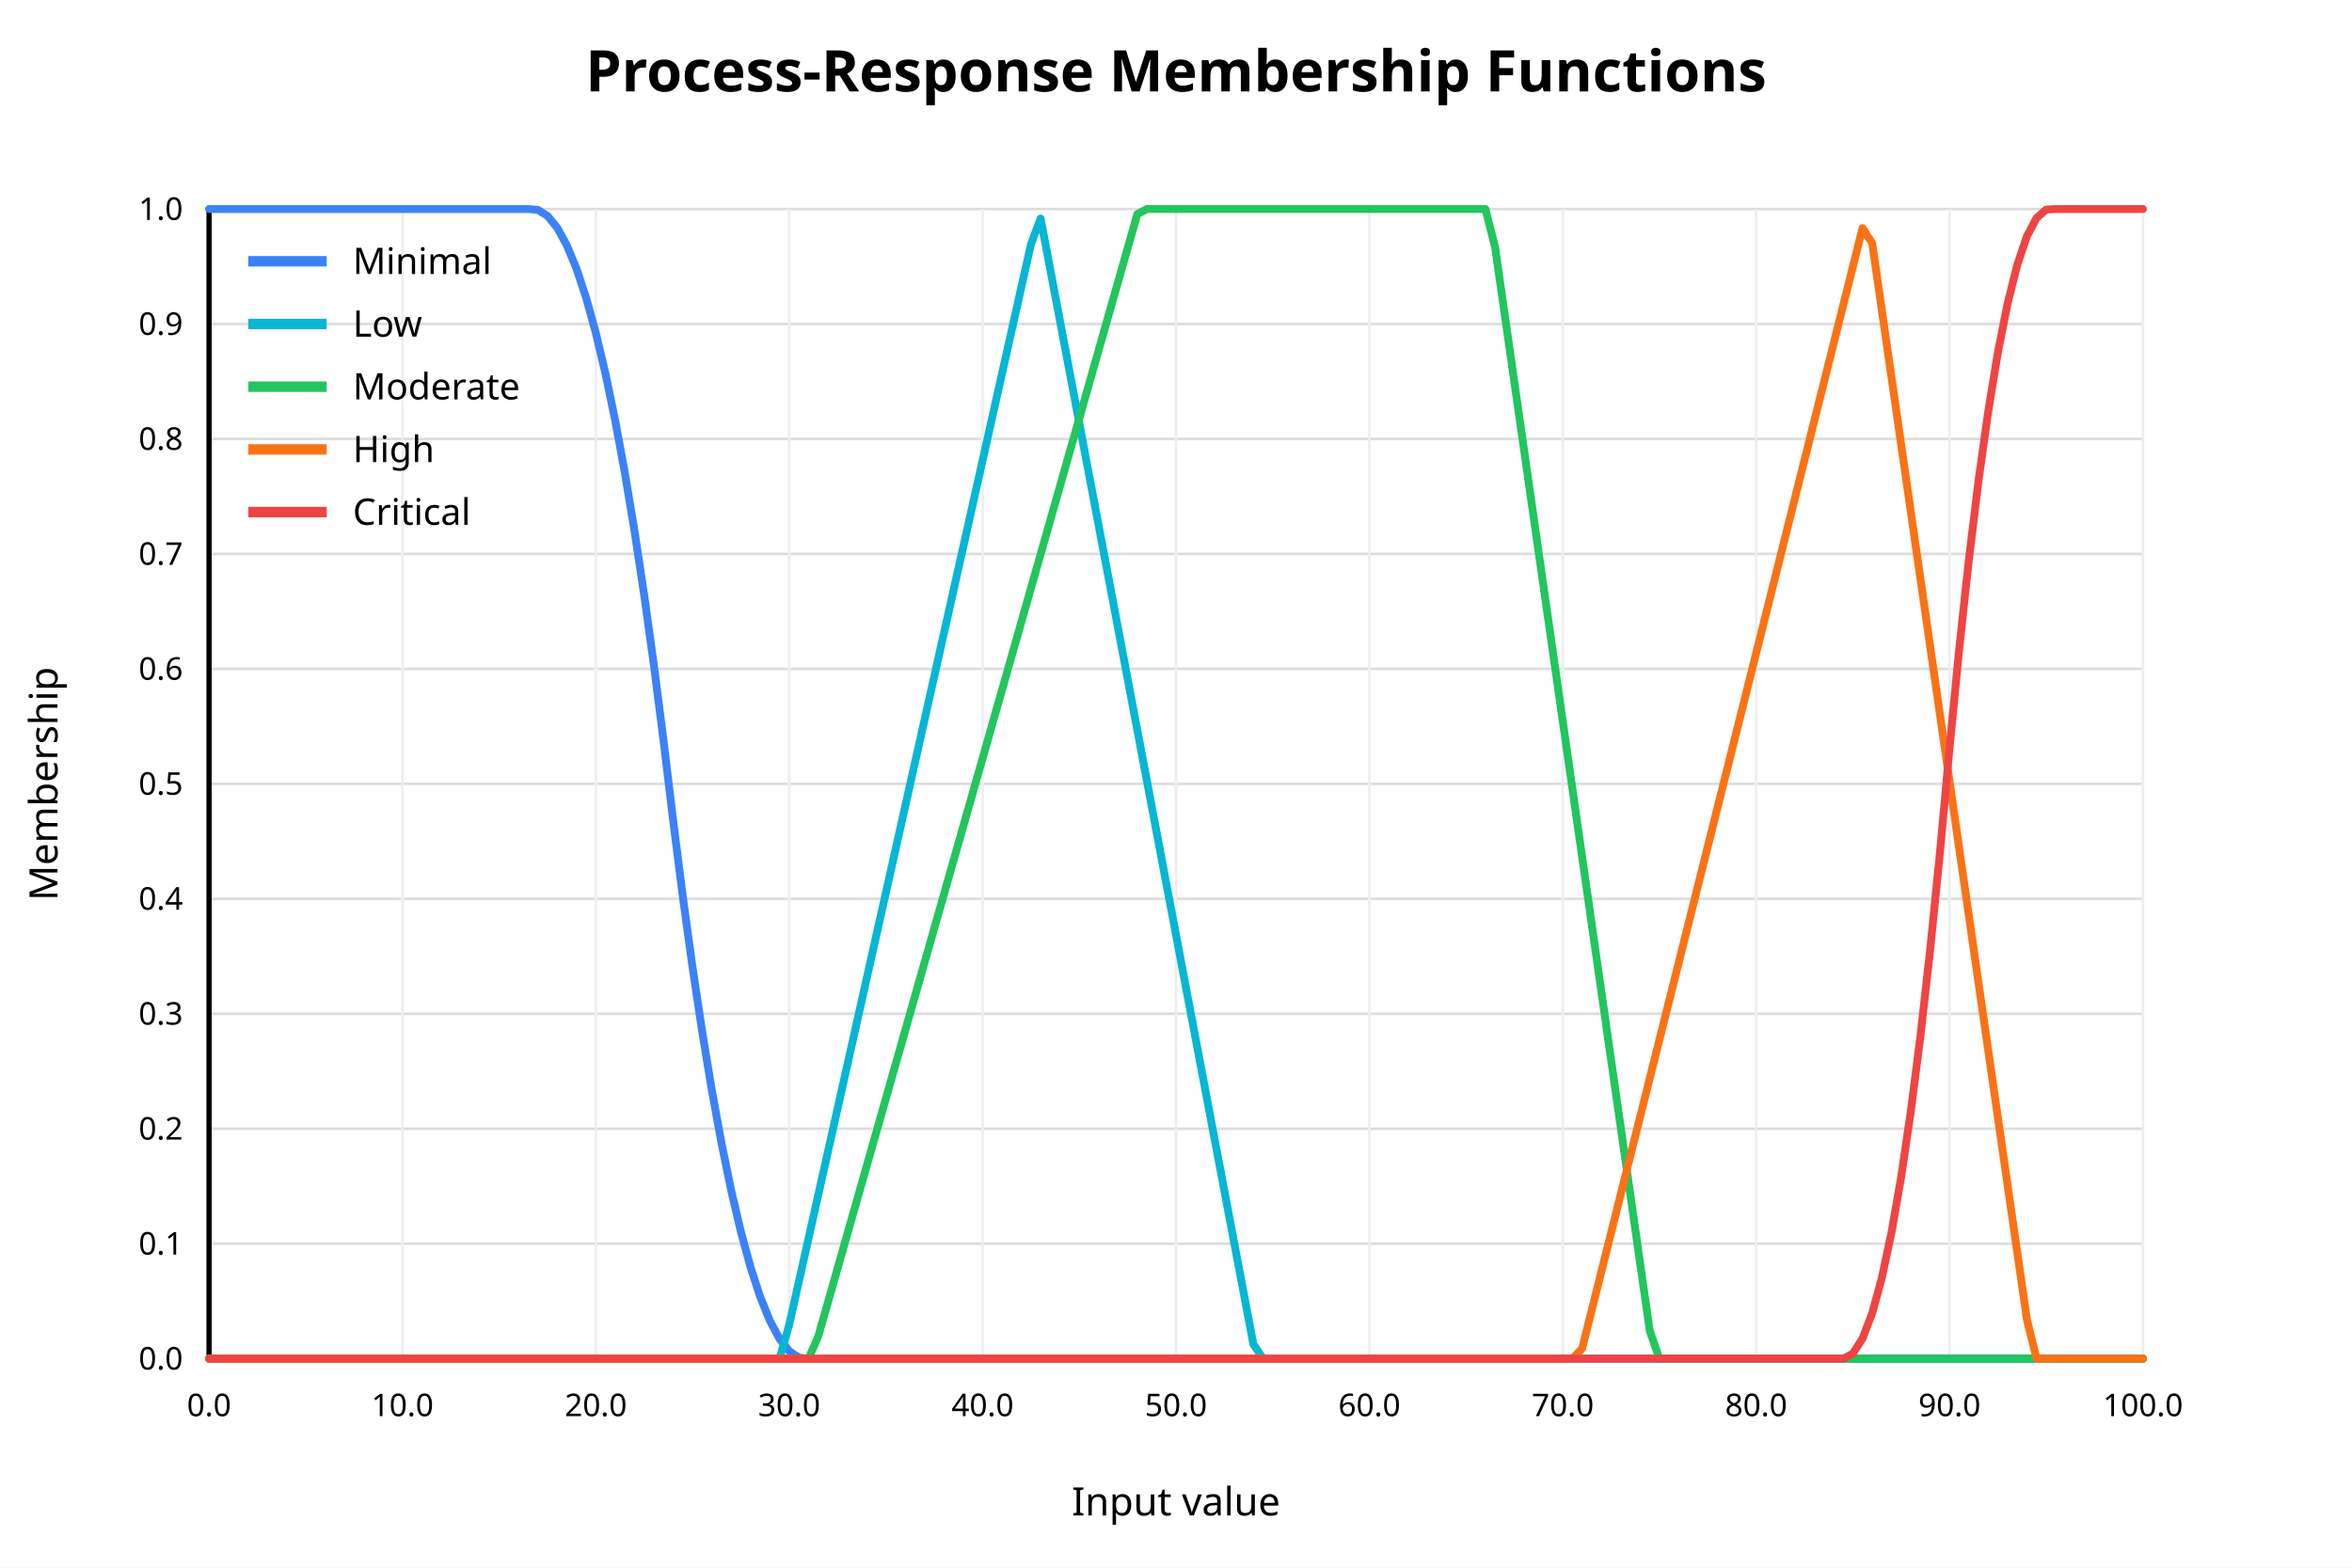
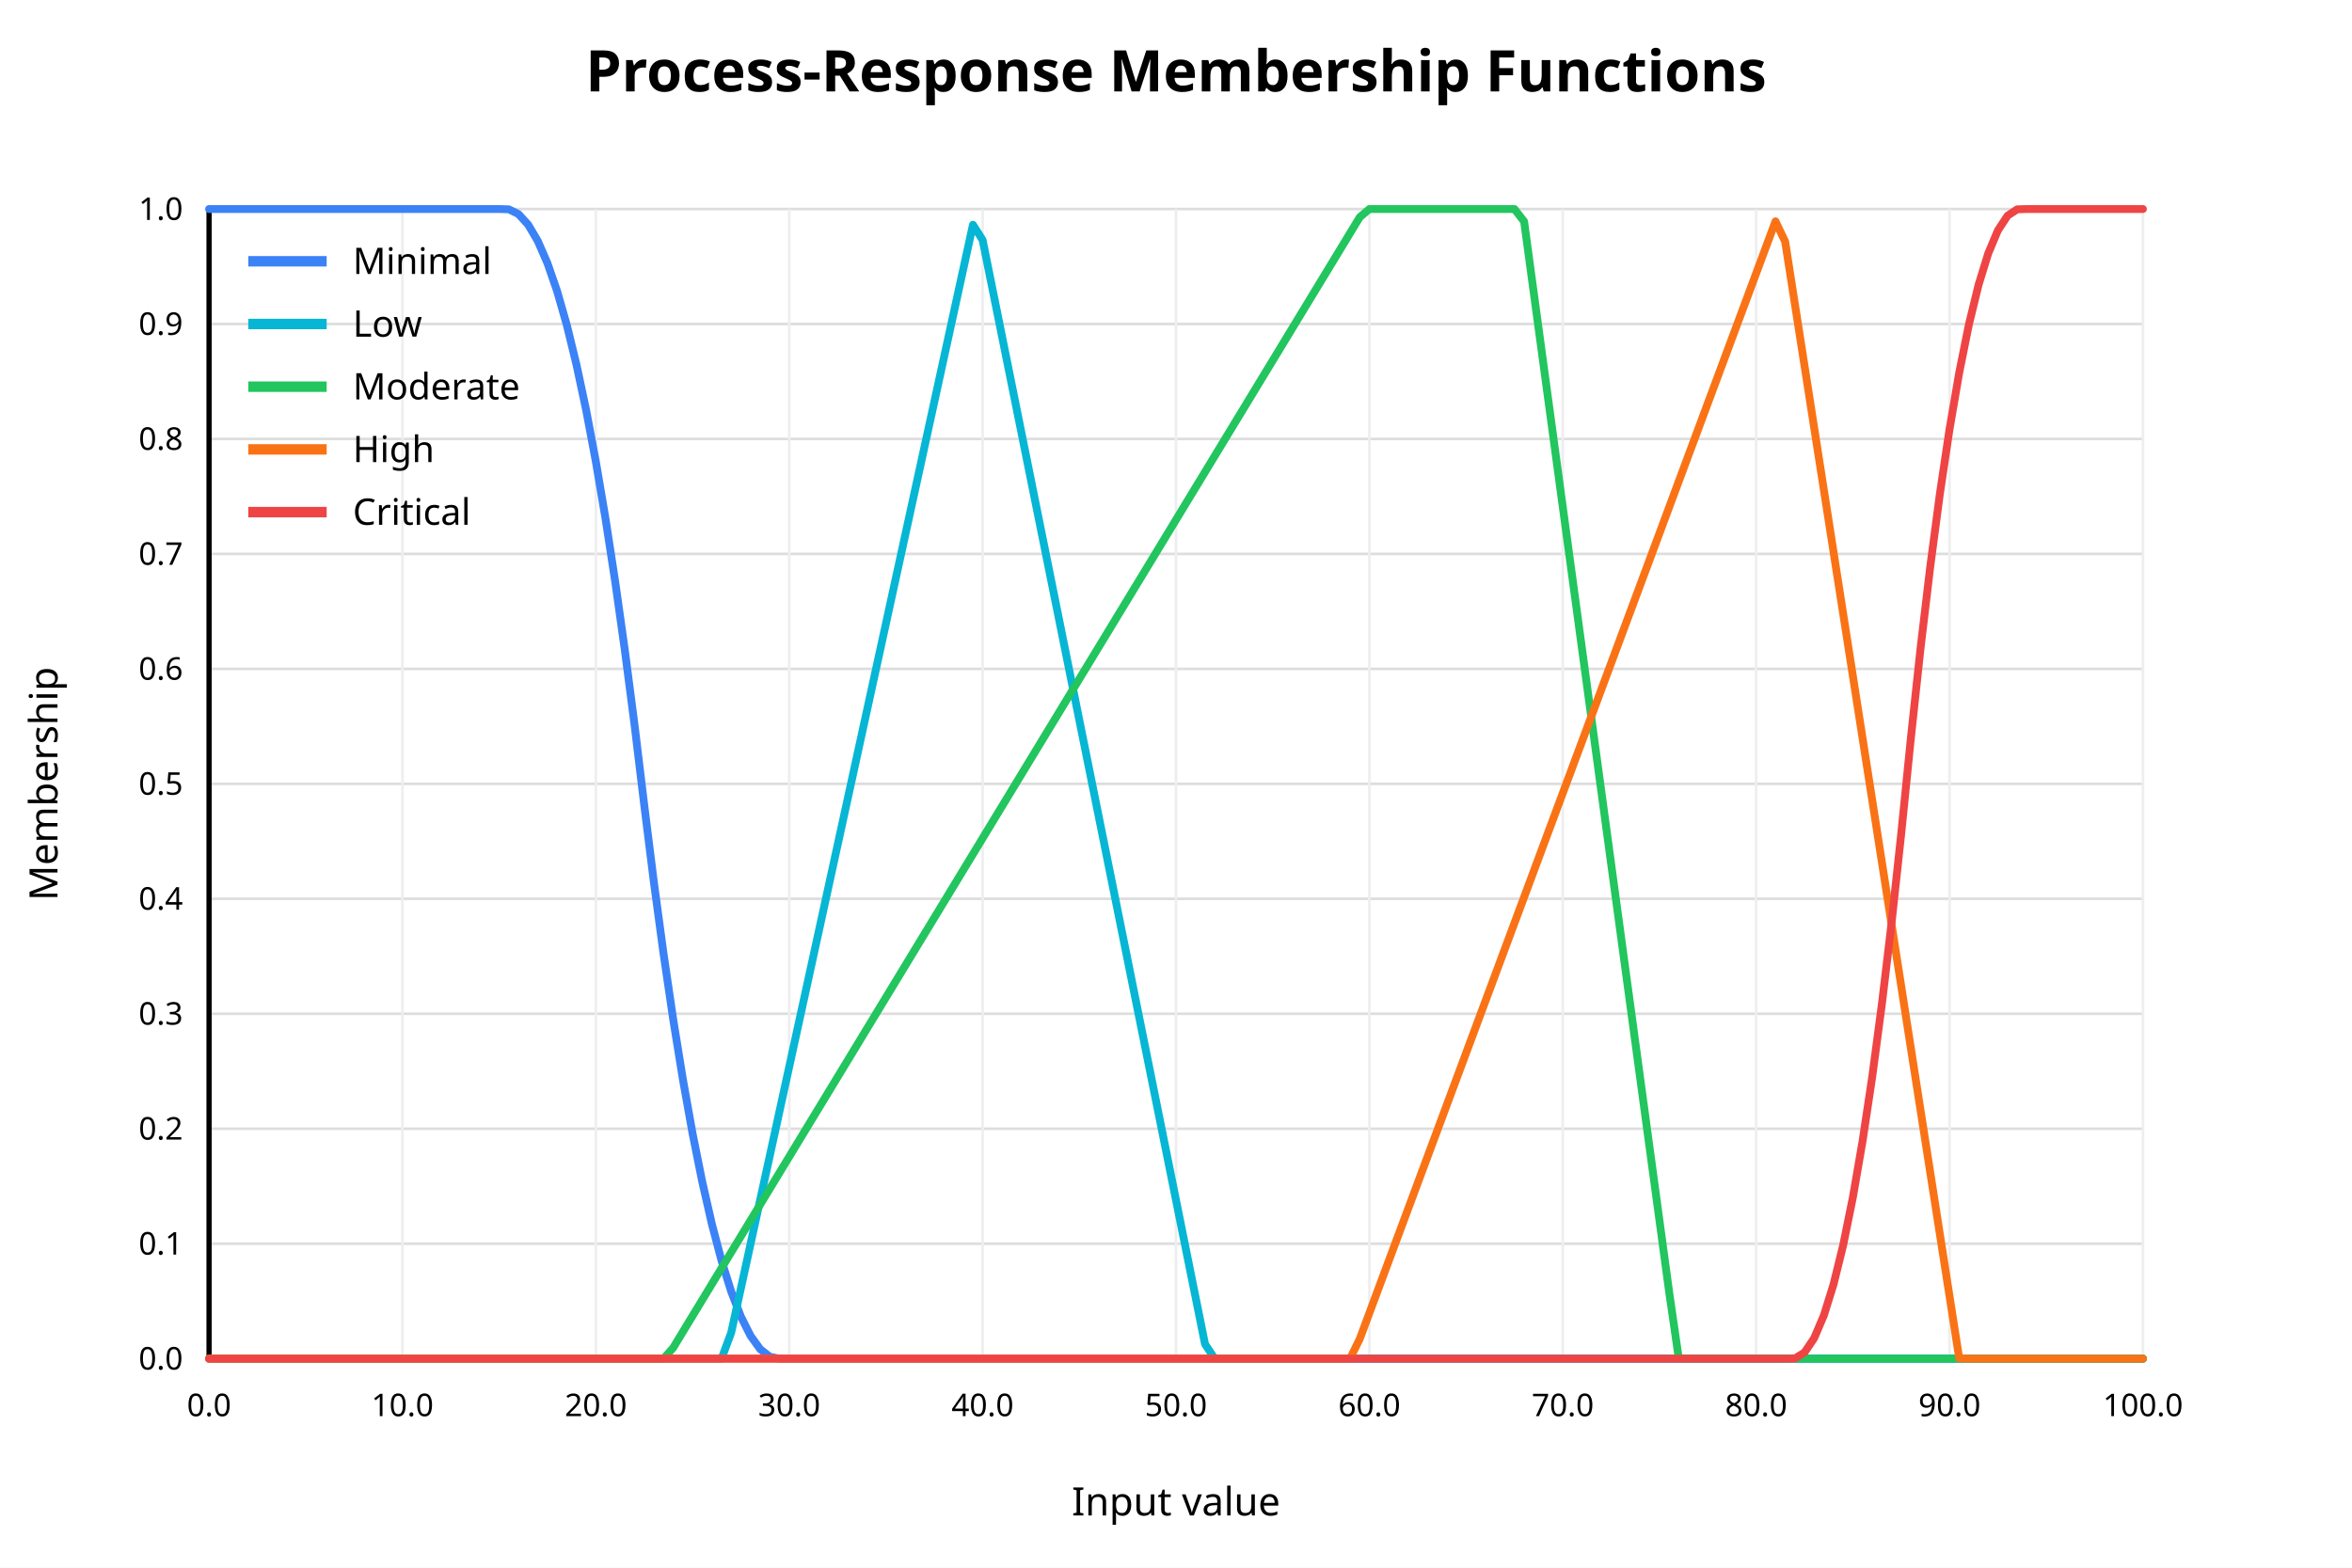
<svg xmlns="http://www.w3.org/2000/svg" width="900" height="600" viewBox="0 0 900 600">
  <rect x="0" y="0" width="900" height="600" fill="white" />
  <text x="450" y="35" text-anchor="middle" font-family="sans-serif" font-size="22" font-weight="bold" fill="black">Process-Response Membership Functions</text>
  <line x1="80" y1="520.00" x2="820" y2="520.00" stroke="#dddddd" stroke-width="1" />
  <text x="70" y="520.00" text-anchor="end" dominant-baseline="middle" font-family="sans-serif" font-size="12" fill="black">0.0</text>
  <line x1="80" y1="476.00" x2="820" y2="476.00" stroke="#dddddd" stroke-width="1" />
  <text x="70" y="476.00" text-anchor="end" dominant-baseline="middle" font-family="sans-serif" font-size="12" fill="black">0.1</text>
  <line x1="80" y1="432.00" x2="820" y2="432.00" stroke="#dddddd" stroke-width="1" />
  <text x="70" y="432.00" text-anchor="end" dominant-baseline="middle" font-family="sans-serif" font-size="12" fill="black">0.2</text>
  <line x1="80" y1="388.00" x2="820" y2="388.00" stroke="#dddddd" stroke-width="1" />
  <text x="70" y="388.00" text-anchor="end" dominant-baseline="middle" font-family="sans-serif" font-size="12" fill="black">0.3</text>
  <line x1="80" y1="344.00" x2="820" y2="344.00" stroke="#dddddd" stroke-width="1" />
  <text x="70" y="344.00" text-anchor="end" dominant-baseline="middle" font-family="sans-serif" font-size="12" fill="black">0.4</text>
  <line x1="80" y1="300.00" x2="820" y2="300.00" stroke="#dddddd" stroke-width="1" />
  <text x="70" y="300.00" text-anchor="end" dominant-baseline="middle" font-family="sans-serif" font-size="12" fill="black">0.5</text>
  <line x1="80" y1="256.00" x2="820" y2="256.00" stroke="#dddddd" stroke-width="1" />
  <text x="70" y="256.00" text-anchor="end" dominant-baseline="middle" font-family="sans-serif" font-size="12" fill="black">0.6</text>
  <line x1="80" y1="212.00" x2="820" y2="212.00" stroke="#dddddd" stroke-width="1" />
  <text x="70" y="212.00" text-anchor="end" dominant-baseline="middle" font-family="sans-serif" font-size="12" fill="black">0.7</text>
  <line x1="80" y1="168.00" x2="820" y2="168.00" stroke="#dddddd" stroke-width="1" />
  <text x="70" y="168.00" text-anchor="end" dominant-baseline="middle" font-family="sans-serif" font-size="12" fill="black">0.8</text>
  <line x1="80" y1="124.00" x2="820" y2="124.00" stroke="#dddddd" stroke-width="1" />
  <text x="70" y="124.00" text-anchor="end" dominant-baseline="middle" font-family="sans-serif" font-size="12" fill="black">0.9</text>
  <line x1="80" y1="80.00" x2="820" y2="80.00" stroke="#dddddd" stroke-width="1" />
  <text x="70" y="80.00" text-anchor="end" dominant-baseline="middle" font-family="sans-serif" font-size="12" fill="black">1.0</text>
  <line x1="80.00" y1="80" x2="80.00" y2="520" stroke="#eeeeee" stroke-width="1" />
  <text x="80.00" y="542" text-anchor="middle" font-family="sans-serif" font-size="12" fill="black">0.0</text>
  <line x1="154.00" y1="80" x2="154.00" y2="520" stroke="#eeeeee" stroke-width="1" />
  <text x="154.00" y="542" text-anchor="middle" font-family="sans-serif" font-size="12" fill="black">10.0</text>
  <line x1="228.00" y1="80" x2="228.00" y2="520" stroke="#eeeeee" stroke-width="1" />
  <text x="228.00" y="542" text-anchor="middle" font-family="sans-serif" font-size="12" fill="black">20.0</text>
  <line x1="302.00" y1="80" x2="302.00" y2="520" stroke="#eeeeee" stroke-width="1" />
  <text x="302.00" y="542" text-anchor="middle" font-family="sans-serif" font-size="12" fill="black">30.0</text>
  <line x1="376.00" y1="80" x2="376.00" y2="520" stroke="#eeeeee" stroke-width="1" />
  <text x="376.00" y="542" text-anchor="middle" font-family="sans-serif" font-size="12" fill="black">40.0</text>
  <line x1="450.00" y1="80" x2="450.00" y2="520" stroke="#eeeeee" stroke-width="1" />
  <text x="450.00" y="542" text-anchor="middle" font-family="sans-serif" font-size="12" fill="black">50.0</text>
  <line x1="524.00" y1="80" x2="524.00" y2="520" stroke="#eeeeee" stroke-width="1" />
  <text x="524.00" y="542" text-anchor="middle" font-family="sans-serif" font-size="12" fill="black">60.0</text>
  <line x1="598.00" y1="80" x2="598.00" y2="520" stroke="#eeeeee" stroke-width="1" />
  <text x="598.00" y="542" text-anchor="middle" font-family="sans-serif" font-size="12" fill="black">70.0</text>
  <line x1="672.00" y1="80" x2="672.00" y2="520" stroke="#eeeeee" stroke-width="1" />
  <text x="672.00" y="542" text-anchor="middle" font-family="sans-serif" font-size="12" fill="black">80.0</text>
  <line x1="746.00" y1="80" x2="746.00" y2="520" stroke="#eeeeee" stroke-width="1" />
  <text x="746.00" y="542" text-anchor="middle" font-family="sans-serif" font-size="12" fill="black">90.0</text>
  <line x1="820.00" y1="80" x2="820.00" y2="520" stroke="#eeeeee" stroke-width="1" />
  <text x="820.00" y="542" text-anchor="middle" font-family="sans-serif" font-size="12" fill="black">100.0</text>
  <line x1="80" y1="520" x2="820" y2="520" stroke="black" stroke-width="2" />
  <line x1="80" y1="80" x2="80" y2="520" stroke="black" stroke-width="2" />
  <text x="450" y="580" text-anchor="middle" font-family="sans-serif" font-size="15" fill="black">Input value</text>
  <text x="22" y="300" text-anchor="middle" font-family="sans-serif" font-size="15" fill="black" transform="rotate(-90 22 300)">Membership</text>
-   <polyline fill="none" stroke="#3b82f6" stroke-width="3" stroke-linejoin="round" stroke-linecap="round" points="80.00,80.00 83.70,80.00 87.40,80.00 91.10,80.00 94.80,80.00 98.50,80.00 102.20,80.00 105.90,80.00 109.60,80.00 113.30,80.00 117.00,80.00 120.70,80.00 124.40,80.00 128.10,80.00 131.80,80.00 135.50,80.00 139.20,80.00 142.90,80.00 146.60,80.00 150.30,80.00 154.00,80.00 157.70,80.00 161.40,80.00 165.10,80.00 168.80,80.00 172.50,80.00 176.20,80.00 179.90,80.00 183.60,80.00 187.30,80.00 191.00,80.00 194.70,80.00 198.40,80.00 202.10,80.00 205.80,80.32 209.50,82.62 213.20,87.14 216.90,93.88 220.60,102.85 224.30,114.03 228.00,127.44 231.70,143.06 235.40,160.91 239.10,180.98 242.80,203.27 246.50,227.78 250.20,254.51 253.90,283.46 257.60,314.17 261.30,343.29 265.00,370.20 268.70,394.89 272.40,417.35 276.10,437.59 279.80,455.62 283.50,471.42 287.20,485.00 290.90,496.36 294.60,505.49 298.30,512.41 302.00,517.11 305.70,519.58 309.40,520.00 313.10,520.00 316.80,520.00 320.50,520.00 324.20,520.00 327.90,520.00 331.60,520.00 335.30,520.00 339.00,520.00 342.70,520.00 346.40,520.00 350.10,520.00 353.80,520.00 357.50,520.00 361.20,520.00 364.90,520.00 368.60,520.00 372.30,520.00 376.00,520.00 379.70,520.00 383.40,520.00 387.10,520.00 390.80,520.00 394.50,520.00 398.20,520.00 401.90,520.00 405.60,520.00 409.30,520.00 413.00,520.00 416.70,520.00 420.40,520.00 424.10,520.00 427.80,520.00 431.50,520.00 435.20,520.00 438.90,520.00 442.60,520.00 446.30,520.00 450.00,520.00 453.70,520.00 457.40,520.00 461.10,520.00 464.80,520.00 468.50,520.00 472.20,520.00 475.90,520.00 479.60,520.00 483.30,520.00 487.00,520.00 490.70,520.00 494.40,520.00 498.10,520.00 501.80,520.00 505.50,520.00 509.20,520.00 512.90,520.00 516.60,520.00 520.30,520.00 524.00,520.00 527.70,520.00 531.40,520.00 535.10,520.00 538.80,520.00 542.50,520.00 546.20,520.00 549.90,520.00 553.60,520.00 557.30,520.00 561.00,520.00 564.70,520.00 568.40,520.00 572.10,520.00 575.80,520.00 579.50,520.00 583.20,520.00 586.90,520.00 590.60,520.00 594.30,520.00 598.00,520.00 601.70,520.00 605.40,520.00 609.10,520.00 612.80,520.00 616.50,520.00 620.20,520.00 623.90,520.00 627.60,520.00 631.30,520.00 635.00,520.00 638.70,520.00 642.40,520.00 646.10,520.00 649.80,520.00 653.50,520.00 657.20,520.00 660.90,520.00 664.60,520.00 668.30,520.00 672.00,520.00 675.70,520.00 679.40,520.00 683.10,520.00 686.80,520.00 690.50,520.00 694.20,520.00 697.90,520.00 701.60,520.00 705.30,520.00 709.00,520.00 712.70,520.00 716.40,520.00 720.10,520.00 723.80,520.00 727.50,520.00 731.20,520.00 734.90,520.00 738.60,520.00 742.30,520.00 746.00,520.00 749.70,520.00 753.40,520.00 757.10,520.00 760.80,520.00 764.50,520.00 768.20,520.00 771.90,520.00 775.60,520.00 779.30,520.00 783.00,520.00 786.70,520.00 790.40,520.00 794.10,520.00 797.80,520.00 801.50,520.00 805.20,520.00 808.90,520.00 812.60,520.00 816.30,520.00 820.00,520.00" />
+   <polyline fill="none" stroke="#3b82f6" stroke-width="3" stroke-linejoin="round" stroke-linecap="round" points="80.00,80.00 83.70,80.00 87.40,80.00 91.10,80.00 94.80,80.00 98.50,80.00 102.20,80.00 105.90,80.00 109.60,80.00 113.30,80.00 117.00,80.00 120.70,80.00 124.40,80.00 128.10,80.00 131.80,80.00 135.50,80.00 139.20,80.00 142.90,80.00 146.60,80.00 150.30,80.00 154.00,80.00 157.70,80.00 161.40,80.00 165.10,80.00 168.80,80.00 172.50,80.00 176.20,80.00 179.90,80.00 183.60,80.00 187.30,80.00 191.00,80.00 194.70,80.11 198.40,81.94 202.10,85.99 205.80,92.27 209.50,100.77 213.20,111.49 216.90,124.44 220.60,139.62 224.30,157.02 228.00,176.64 231.70,198.49 235.40,222.57 239.10,248.87 242.80,277.39 246.50,307.99 250.20,337.60 253.90,364.97 257.60,390.13 261.30,413.05 265.00,433.76 268.70,452.23 272.40,468.49 276.10,482.51 279.80,494.32 283.50,503.89 287.20,511.25 290.90,516.38 294.60,519.28 298.30,520.00 302.00,520.00 305.70,520.00 309.40,520.00 313.10,520.00 316.80,520.00 320.50,520.00 324.20,520.00 327.90,520.00 331.60,520.00 335.30,520.00 339.00,520.00 342.70,520.00 346.40,520.00 350.10,520.00 353.80,520.00 357.50,520.00 361.20,520.00 364.90,520.00 368.60,520.00 372.30,520.00 376.00,520.00 379.70,520.00 383.40,520.00 387.10,520.00 390.80,520.00 394.50,520.00 398.20,520.00 401.90,520.00 405.60,520.00 409.30,520.00 413.00,520.00 416.70,520.00 420.40,520.00 424.10,520.00 427.80,520.00 431.50,520.00 435.20,520.00 438.90,520.00 442.60,520.00 446.30,520.00 450.00,520.00 453.70,520.00 457.40,520.00 461.10,520.00 464.80,520.00 468.50,520.00 472.20,520.00 475.90,520.00 479.60,520.00 483.30,520.00 487.00,520.00 490.70,520.00 494.40,520.00 498.10,520.00 501.80,520.00 505.50,520.00 509.20,520.00 512.90,520.00 516.60,520.00 520.30,520.00 524.00,520.00 527.70,520.00 531.40,520.00 535.10,520.00 538.80,520.00 542.50,520.00 546.20,520.00 549.90,520.00 553.60,520.00 557.30,520.00 561.00,520.00 564.70,520.00 568.40,520.00 572.10,520.00 575.80,520.00 579.50,520.00 583.20,520.00 586.90,520.00 590.60,520.00 594.30,520.00 598.00,520.00 601.70,520.00 605.40,520.00 609.10,520.00 612.80,520.00 616.50,520.00 620.20,520.00 623.90,520.00 627.60,520.00 631.30,520.00 635.00,520.00 638.70,520.00 642.40,520.00 646.10,520.00 649.80,520.00 653.50,520.00 657.20,520.00 660.90,520.00 664.60,520.00 668.30,520.00 672.00,520.00 675.70,520.00 679.40,520.00 683.10,520.00 686.80,520.00 690.50,520.00 694.20,520.00 697.90,520.00 701.60,520.00 705.30,520.00 709.00,520.00 712.70,520.00 716.40,520.00 720.10,520.00 723.80,520.00 727.50,520.00 731.20,520.00 734.90,520.00 738.60,520.00 742.30,520.00 746.00,520.00 749.70,520.00 753.40,520.00 757.10,520.00 760.80,520.00 764.50,520.00 768.20,520.00 771.90,520.00 775.60,520.00 779.30,520.00 783.00,520.00 786.70,520.00 790.40,520.00 794.10,520.00 797.80,520.00 801.50,520.00 805.20,520.00 808.90,520.00 812.60,520.00 816.30,520.00 820.00,520.00" />
  <line x1="95" y1="100" x2="125" y2="100" stroke="#3b82f6" stroke-width="4" />
  <text x="135" y="100" dominant-baseline="middle" font-family="sans-serif" font-size="14" fill="black">Minimal</text>
-   <polyline fill="none" stroke="#06b6d4" stroke-width="3" stroke-linejoin="round" stroke-linecap="round" points="80.00,520.00 83.70,520.00 87.40,520.00 91.10,520.00 94.80,520.00 98.50,520.00 102.20,520.00 105.90,520.00 109.60,520.00 113.30,520.00 117.00,520.00 120.70,520.00 124.40,520.00 128.10,520.00 131.80,520.00 135.50,520.00 139.20,520.00 142.90,520.00 146.60,520.00 150.30,520.00 154.00,520.00 157.70,520.00 161.40,520.00 165.10,520.00 168.80,520.00 172.50,520.00 176.20,520.00 179.90,520.00 183.60,520.00 187.30,520.00 191.00,520.00 194.70,520.00 198.40,520.00 202.10,520.00 205.80,520.00 209.50,520.00 213.20,520.00 216.90,520.00 220.60,520.00 224.30,520.00 228.00,520.00 231.70,520.00 235.40,520.00 239.10,520.00 242.80,520.00 246.50,520.00 250.20,520.00 253.90,520.00 257.60,520.00 261.30,520.00 265.00,520.00 268.70,520.00 272.40,520.00 276.10,520.00 279.80,520.00 283.50,520.00 287.20,520.00 290.90,520.00 294.60,520.00 298.30,520.00 302.00,506.99 305.70,490.45 309.40,473.91 313.10,457.37 316.80,440.83 320.50,424.29 324.20,407.75 327.90,391.21 331.60,374.67 335.30,358.13 339.00,341.59 342.70,325.05 346.40,308.51 350.10,291.97 353.80,275.42 357.50,258.88 361.20,242.34 364.90,225.80 368.60,209.26 372.30,192.72 376.00,176.18 379.70,159.64 383.40,143.10 387.10,126.56 390.80,110.02 394.50,93.48 398.20,83.62 401.90,103.21 405.60,122.79 409.30,142.37 413.00,161.96 416.70,181.54 420.40,201.12 424.10,220.71 427.80,240.29 431.50,259.87 435.20,279.46 438.90,299.04 442.60,318.62 446.30,338.21 450.00,357.79 453.70,377.37 457.40,396.96 461.10,416.54 464.80,436.12 468.50,455.71 472.20,475.29 475.90,494.87 479.60,514.46 483.30,520.00 487.00,520.00 490.70,520.00 494.40,520.00 498.10,520.00 501.80,520.00 505.50,520.00 509.20,520.00 512.90,520.00 516.60,520.00 520.30,520.00 524.00,520.00 527.70,520.00 531.40,520.00 535.10,520.00 538.80,520.00 542.50,520.00 546.20,520.00 549.90,520.00 553.60,520.00 557.30,520.00 561.00,520.00 564.70,520.00 568.40,520.00 572.10,520.00 575.80,520.00 579.50,520.00 583.20,520.00 586.90,520.00 590.60,520.00 594.30,520.00 598.00,520.00 601.70,520.00 605.40,520.00 609.10,520.00 612.80,520.00 616.50,520.00 620.20,520.00 623.90,520.00 627.60,520.00 631.30,520.00 635.00,520.00 638.70,520.00 642.40,520.00 646.10,520.00 649.80,520.00 653.50,520.00 657.20,520.00 660.90,520.00 664.60,520.00 668.30,520.00 672.00,520.00 675.70,520.00 679.40,520.00 683.10,520.00 686.80,520.00 690.50,520.00 694.20,520.00 697.90,520.00 701.60,520.00 705.30,520.00 709.00,520.00 712.70,520.00 716.40,520.00 720.10,520.00 723.80,520.00 727.50,520.00 731.20,520.00 734.90,520.00 738.60,520.00 742.30,520.00 746.00,520.00 749.70,520.00 753.40,520.00 757.10,520.00 760.80,520.00 764.50,520.00 768.20,520.00 771.90,520.00 775.60,520.00 779.30,520.00 783.00,520.00 786.70,520.00 790.40,520.00 794.10,520.00 797.80,520.00 801.50,520.00 805.20,520.00 808.90,520.00 812.60,520.00 816.30,520.00 820.00,520.00" />
+   <polyline fill="none" stroke="#06b6d4" stroke-width="3" stroke-linejoin="round" stroke-linecap="round" points="80.00,520.00 83.70,520.00 87.40,520.00 91.10,520.00 94.80,520.00 98.50,520.00 102.20,520.00 105.90,520.00 109.60,520.00 113.30,520.00 117.00,520.00 120.70,520.00 124.40,520.00 128.10,520.00 131.80,520.00 135.50,520.00 139.20,520.00 142.90,520.00 146.60,520.00 150.30,520.00 154.00,520.00 157.70,520.00 161.40,520.00 165.10,520.00 168.80,520.00 172.50,520.00 176.20,520.00 179.90,520.00 183.60,520.00 187.30,520.00 191.00,520.00 194.70,520.00 198.40,520.00 202.10,520.00 205.80,520.00 209.50,520.00 213.20,520.00 216.90,520.00 220.60,520.00 224.30,520.00 228.00,520.00 231.70,520.00 235.40,520.00 239.10,520.00 242.80,520.00 246.50,520.00 250.20,520.00 253.90,520.00 257.60,520.00 261.30,520.00 265.00,520.00 268.70,520.00 272.40,520.00 276.10,520.00 279.80,510.04 283.50,493.08 287.20,476.11 290.90,459.15 294.60,442.19 298.30,425.23 302.00,408.27 305.70,391.31 309.40,374.35 313.10,357.39 316.80,340.43 320.50,323.47 324.20,306.51 327.90,289.55 331.60,272.59 335.30,255.62 339.00,238.66 342.70,221.70 346.40,204.74 350.10,187.78 353.80,170.82 357.50,153.86 361.20,136.90 364.90,119.94 368.60,102.98 372.30,86.02 376.00,91.85 379.70,110.23 383.40,128.60 387.10,146.97 390.80,165.34 394.50,183.72 398.20,202.09 401.90,220.46 405.60,238.83 409.30,257.21 413.00,275.58 416.70,293.95 420.40,312.33 424.10,330.70 427.80,349.07 431.50,367.44 435.20,385.82 438.90,404.19 442.60,422.56 446.30,440.93 450.00,459.31 453.70,477.68 457.40,496.05 461.10,514.42 464.80,520.00 468.50,520.00 472.20,520.00 475.90,520.00 479.60,520.00 483.30,520.00 487.00,520.00 490.70,520.00 494.40,520.00 498.10,520.00 501.80,520.00 505.50,520.00 509.20,520.00 512.90,520.00 516.60,520.00 520.30,520.00 524.00,520.00 527.70,520.00 531.40,520.00 535.10,520.00 538.80,520.00 542.50,520.00 546.20,520.00 549.90,520.00 553.60,520.00 557.30,520.00 561.00,520.00 564.70,520.00 568.40,520.00 572.10,520.00 575.80,520.00 579.50,520.00 583.20,520.00 586.90,520.00 590.60,520.00 594.30,520.00 598.00,520.00 601.70,520.00 605.40,520.00 609.10,520.00 612.80,520.00 616.50,520.00 620.20,520.00 623.90,520.00 627.60,520.00 631.30,520.00 635.00,520.00 638.70,520.00 642.40,520.00 646.10,520.00 649.80,520.00 653.50,520.00 657.20,520.00 660.90,520.00 664.60,520.00 668.30,520.00 672.00,520.00 675.70,520.00 679.40,520.00 683.10,520.00 686.80,520.00 690.50,520.00 694.20,520.00 697.90,520.00 701.60,520.00 705.30,520.00 709.00,520.00 712.70,520.00 716.40,520.00 720.10,520.00 723.80,520.00 727.50,520.00 731.20,520.00 734.90,520.00 738.60,520.00 742.30,520.00 746.00,520.00 749.70,520.00 753.40,520.00 757.10,520.00 760.80,520.00 764.50,520.00 768.20,520.00 771.90,520.00 775.60,520.00 779.30,520.00 783.00,520.00 786.70,520.00 790.40,520.00 794.10,520.00 797.80,520.00 801.50,520.00 805.20,520.00 808.90,520.00 812.60,520.00 816.30,520.00 820.00,520.00" />
  <line x1="95" y1="124" x2="125" y2="124" stroke="#06b6d4" stroke-width="4" />
  <text x="135" y="124" dominant-baseline="middle" font-family="sans-serif" font-size="14" fill="black">Low</text>
-   <polyline fill="none" stroke="#22c55e" stroke-width="3" stroke-linejoin="round" stroke-linecap="round" points="80.00,520.00 83.70,520.00 87.40,520.00 91.10,520.00 94.80,520.00 98.50,520.00 102.20,520.00 105.90,520.00 109.60,520.00 113.30,520.00 117.00,520.00 120.70,520.00 124.40,520.00 128.10,520.00 131.80,520.00 135.50,520.00 139.20,520.00 142.90,520.00 146.60,520.00 150.30,520.00 154.00,520.00 157.70,520.00 161.40,520.00 165.10,520.00 168.80,520.00 172.50,520.00 176.20,520.00 179.90,520.00 183.60,520.00 187.30,520.00 191.00,520.00 194.70,520.00 198.40,520.00 202.10,520.00 205.80,520.00 209.50,520.00 213.20,520.00 216.90,520.00 220.60,520.00 224.30,520.00 228.00,520.00 231.70,520.00 235.40,520.00 239.10,520.00 242.80,520.00 246.50,520.00 250.20,520.00 253.90,520.00 257.60,520.00 261.30,520.00 265.00,520.00 268.70,520.00 272.40,520.00 276.10,520.00 279.80,520.00 283.50,520.00 287.20,520.00 290.90,520.00 294.60,520.00 298.30,520.00 302.00,520.00 305.70,520.00 309.40,520.00 313.10,511.48 316.80,498.46 320.50,485.45 324.20,472.43 327.90,459.42 331.60,446.40 335.30,433.38 339.00,420.37 342.70,407.35 346.40,394.34 350.10,381.32 353.80,368.30 357.50,355.29 361.20,342.27 364.90,329.26 368.60,316.24 372.30,303.22 376.00,290.21 379.70,277.19 383.40,264.18 387.10,251.16 390.80,238.14 394.50,225.13 398.20,212.11 401.90,199.10 405.60,186.08 409.30,173.06 413.00,160.05 416.70,147.03 420.40,134.02 424.10,121.00 427.80,107.98 431.50,94.97 435.20,81.95 438.90,80.00 442.60,80.00 446.30,80.00 450.00,80.00 453.70,80.00 457.40,80.00 461.10,80.00 464.80,80.00 468.50,80.00 472.20,80.00 475.90,80.00 479.60,80.00 483.30,80.00 487.00,80.00 490.70,80.00 494.40,80.00 498.10,80.00 501.80,80.00 505.50,80.00 509.20,80.00 512.90,80.00 516.60,80.00 520.30,80.00 524.00,80.00 527.70,80.00 531.40,80.00 535.10,80.00 538.80,80.00 542.50,80.00 546.20,80.00 549.90,80.00 553.60,80.00 557.30,80.00 561.00,80.00 564.70,80.00 568.40,80.00 572.10,94.58 575.80,120.50 579.50,146.43 583.20,172.36 586.90,198.28 590.60,224.21 594.30,250.14 598.00,276.06 601.70,301.99 605.40,327.92 609.10,353.84 612.80,379.77 616.50,405.70 620.20,431.62 623.90,457.55 627.60,483.48 631.30,509.40 635.00,520.00 638.70,520.00 642.40,520.00 646.10,520.00 649.80,520.00 653.50,520.00 657.20,520.00 660.90,520.00 664.60,520.00 668.30,520.00 672.00,520.00 675.70,520.00 679.40,520.00 683.10,520.00 686.80,520.00 690.50,520.00 694.20,520.00 697.90,520.00 701.60,520.00 705.30,520.00 709.00,520.00 712.70,520.00 716.40,520.00 720.10,520.00 723.80,520.00 727.50,520.00 731.20,520.00 734.90,520.00 738.60,520.00 742.30,520.00 746.00,520.00 749.70,520.00 753.40,520.00 757.10,520.00 760.80,520.00 764.50,520.00 768.20,520.00 771.90,520.00 775.60,520.00 779.30,520.00 783.00,520.00 786.70,520.00 790.40,520.00 794.10,520.00 797.80,520.00 801.50,520.00 805.20,520.00 808.90,520.00 812.60,520.00 816.30,520.00 820.00,520.00" />
+   <polyline fill="none" stroke="#22c55e" stroke-width="3" stroke-linejoin="round" stroke-linecap="round" points="80.00,520.00 83.70,520.00 87.40,520.00 91.10,520.00 94.80,520.00 98.50,520.00 102.20,520.00 105.90,520.00 109.60,520.00 113.30,520.00 117.00,520.00 120.70,520.00 124.40,520.00 128.10,520.00 131.80,520.00 135.50,520.00 139.20,520.00 142.90,520.00 146.60,520.00 150.30,520.00 154.00,520.00 157.70,520.00 161.40,520.00 165.10,520.00 168.80,520.00 172.50,520.00 176.20,520.00 179.90,520.00 183.60,520.00 187.30,520.00 191.00,520.00 194.70,520.00 198.40,520.00 202.10,520.00 205.80,520.00 209.50,520.00 213.20,520.00 216.90,520.00 220.60,520.00 224.30,520.00 228.00,520.00 231.70,520.00 235.40,520.00 239.10,520.00 242.80,520.00 246.50,520.00 250.20,520.00 253.90,520.00 257.60,515.83 261.30,509.73 265.00,503.64 268.70,497.55 272.40,491.45 276.10,485.36 279.80,479.26 283.50,473.17 287.20,467.08 290.90,460.98 294.60,454.89 298.30,448.79 302.00,442.70 305.70,436.60 309.40,430.51 313.10,424.42 316.80,418.32 320.50,412.23 324.20,406.13 327.90,400.04 331.60,393.94 335.30,387.85 339.00,381.76 342.70,375.66 346.40,369.57 350.10,363.47 353.80,357.38 357.50,351.28 361.20,345.19 364.90,339.10 368.60,333.00 372.30,326.91 376.00,320.81 379.70,314.72 383.40,308.62 387.10,302.53 390.80,296.44 394.50,290.34 398.20,284.25 401.90,278.15 405.60,272.06 409.30,265.97 413.00,259.87 416.70,253.78 420.40,247.68 424.10,241.59 427.80,235.49 431.50,229.40 435.20,223.31 438.90,217.21 442.60,211.12 446.30,205.02 450.00,198.93 453.70,192.83 457.40,186.74 461.10,180.65 464.80,174.55 468.50,168.46 472.20,162.36 475.90,156.27 479.60,150.17 483.30,144.08 487.00,137.99 490.70,131.89 494.40,125.80 498.10,119.70 501.80,113.61 505.50,107.52 509.20,101.42 512.90,95.33 516.60,89.23 520.30,83.14 524.00,80.00 527.70,80.00 531.40,80.00 535.10,80.00 538.80,80.00 542.50,80.00 546.20,80.00 549.90,80.00 553.60,80.00 557.30,80.00 561.00,80.00 564.70,80.00 568.40,80.00 572.10,80.00 575.80,80.00 579.50,80.00 583.20,84.74 586.90,112.06 590.60,139.37 594.30,166.68 598.00,194.00 601.70,221.31 605.40,248.63 609.10,275.94 612.80,303.25 616.50,330.57 620.20,357.88 623.90,385.19 627.60,412.51 631.30,439.82 635.00,467.13 638.70,494.45 642.40,520.00 646.10,520.00 649.80,520.00 653.50,520.00 657.20,520.00 660.90,520.00 664.60,520.00 668.30,520.00 672.00,520.00 675.70,520.00 679.40,520.00 683.10,520.00 686.80,520.00 690.50,520.00 694.20,520.00 697.90,520.00 701.60,520.00 705.30,520.00 709.00,520.00 712.70,520.00 716.40,520.00 720.10,520.00 723.80,520.00 727.50,520.00 731.20,520.00 734.90,520.00 738.60,520.00 742.30,520.00 746.00,520.00 749.70,520.00 753.40,520.00 757.10,520.00 760.80,520.00 764.50,520.00 768.20,520.00 771.90,520.00 775.60,520.00 779.30,520.00 783.00,520.00 786.70,520.00 790.40,520.00 794.10,520.00 797.80,520.00 801.50,520.00 805.20,520.00 808.90,520.00 812.60,520.00 816.30,520.00 820.00,520.00" />
  <line x1="95" y1="148" x2="125" y2="148" stroke="#22c55e" stroke-width="4" />
  <text x="135" y="148" dominant-baseline="middle" font-family="sans-serif" font-size="14" fill="black">Moderate</text>
-   <polyline fill="none" stroke="#f97316" stroke-width="3" stroke-linejoin="round" stroke-linecap="round" points="80.00,520.00 83.70,520.00 87.40,520.00 91.10,520.00 94.80,520.00 98.50,520.00 102.20,520.00 105.90,520.00 109.60,520.00 113.30,520.00 117.00,520.00 120.70,520.00 124.40,520.00 128.10,520.00 131.80,520.00 135.50,520.00 139.20,520.00 142.90,520.00 146.60,520.00 150.30,520.00 154.00,520.00 157.70,520.00 161.40,520.00 165.10,520.00 168.80,520.00 172.50,520.00 176.20,520.00 179.90,520.00 183.60,520.00 187.30,520.00 191.00,520.00 194.70,520.00 198.40,520.00 202.10,520.00 205.80,520.00 209.50,520.00 213.20,520.00 216.90,520.00 220.60,520.00 224.30,520.00 228.00,520.00 231.70,520.00 235.40,520.00 239.10,520.00 242.80,520.00 246.50,520.00 250.20,520.00 253.90,520.00 257.60,520.00 261.30,520.00 265.00,520.00 268.70,520.00 272.40,520.00 276.10,520.00 279.80,520.00 283.50,520.00 287.20,520.00 290.90,520.00 294.60,520.00 298.30,520.00 302.00,520.00 305.70,520.00 309.40,520.00 313.10,520.00 316.80,520.00 320.50,520.00 324.20,520.00 327.90,520.00 331.60,520.00 335.30,520.00 339.00,520.00 342.70,520.00 346.40,520.00 350.10,520.00 353.80,520.00 357.50,520.00 361.20,520.00 364.90,520.00 368.60,520.00 372.30,520.00 376.00,520.00 379.70,520.00 383.40,520.00 387.10,520.00 390.80,520.00 394.50,520.00 398.20,520.00 401.90,520.00 405.60,520.00 409.30,520.00 413.00,520.00 416.70,520.00 420.40,520.00 424.10,520.00 427.80,520.00 431.50,520.00 435.20,520.00 438.90,520.00 442.60,520.00 446.30,520.00 450.00,520.00 453.70,520.00 457.40,520.00 461.10,520.00 464.80,520.00 468.50,520.00 472.20,520.00 475.90,520.00 479.60,520.00 483.30,520.00 487.00,520.00 490.70,520.00 494.40,520.00 498.10,520.00 501.80,520.00 505.50,520.00 509.20,520.00 512.90,520.00 516.60,520.00 520.30,520.00 524.00,520.00 527.70,520.00 531.40,520.00 535.10,520.00 538.80,520.00 542.50,520.00 546.20,520.00 549.90,520.00 553.60,520.00 557.30,520.00 561.00,520.00 564.70,520.00 568.40,520.00 572.10,520.00 575.80,520.00 579.50,520.00 583.20,520.00 586.90,520.00 590.60,520.00 594.30,520.00 598.00,520.00 601.70,520.00 605.40,516.16 609.10,501.37 612.80,486.58 616.50,471.79 620.20,457.01 623.90,442.22 627.60,427.43 631.30,412.64 635.00,397.85 638.70,383.07 642.40,368.28 646.10,353.49 649.80,338.70 653.50,323.91 657.20,309.13 660.90,294.34 664.60,279.55 668.30,264.76 672.00,249.97 675.70,235.18 679.40,220.40 683.10,205.61 686.80,190.82 690.50,176.03 694.20,161.24 697.90,146.46 701.60,131.67 705.30,116.88 709.00,102.09 712.70,87.30 716.40,93.03 720.10,118.78 723.80,144.53 727.50,170.27 731.20,196.02 734.90,221.77 738.60,247.51 742.30,273.26 746.00,299.01 749.70,324.76 753.40,350.50 757.10,376.25 760.80,402.00 764.50,427.74 768.20,453.49 771.90,479.24 775.60,504.99 779.30,520.00 783.00,520.00 786.70,520.00 790.40,520.00 794.10,520.00 797.80,520.00 801.50,520.00 805.20,520.00 808.90,520.00 812.60,520.00 816.30,520.00 820.00,520.00" />
+   <polyline fill="none" stroke="#f97316" stroke-width="3" stroke-linejoin="round" stroke-linecap="round" points="80.00,520.00 83.70,520.00 87.40,520.00 91.10,520.00 94.80,520.00 98.50,520.00 102.20,520.00 105.90,520.00 109.60,520.00 113.30,520.00 117.00,520.00 120.70,520.00 124.40,520.00 128.10,520.00 131.80,520.00 135.50,520.00 139.20,520.00 142.90,520.00 146.60,520.00 150.30,520.00 154.00,520.00 157.70,520.00 161.40,520.00 165.10,520.00 168.80,520.00 172.50,520.00 176.20,520.00 179.90,520.00 183.60,520.00 187.30,520.00 191.00,520.00 194.70,520.00 198.40,520.00 202.10,520.00 205.80,520.00 209.50,520.00 213.20,520.00 216.90,520.00 220.60,520.00 224.30,520.00 228.00,520.00 231.70,520.00 235.40,520.00 239.10,520.00 242.80,520.00 246.50,520.00 250.20,520.00 253.90,520.00 257.60,520.00 261.30,520.00 265.00,520.00 268.70,520.00 272.40,520.00 276.10,520.00 279.80,520.00 283.50,520.00 287.20,520.00 290.90,520.00 294.60,520.00 298.30,520.00 302.00,520.00 305.70,520.00 309.40,520.00 313.10,520.00 316.80,520.00 320.50,520.00 324.20,520.00 327.90,520.00 331.60,520.00 335.30,520.00 339.00,520.00 342.70,520.00 346.40,520.00 350.10,520.00 353.80,520.00 357.50,520.00 361.20,520.00 364.90,520.00 368.60,520.00 372.30,520.00 376.00,520.00 379.70,520.00 383.40,520.00 387.10,520.00 390.80,520.00 394.50,520.00 398.20,520.00 401.90,520.00 405.60,520.00 409.30,520.00 413.00,520.00 416.70,520.00 420.40,520.00 424.10,520.00 427.80,520.00 431.50,520.00 435.20,520.00 438.90,520.00 442.60,520.00 446.30,520.00 450.00,520.00 453.70,520.00 457.40,520.00 461.10,520.00 464.80,520.00 468.50,520.00 472.20,520.00 475.90,520.00 479.60,520.00 483.30,520.00 487.00,520.00 490.70,520.00 494.40,520.00 498.10,520.00 501.80,520.00 505.50,520.00 509.20,520.00 512.90,520.00 516.60,520.00 520.30,512.47 524.00,502.52 527.70,492.57 531.40,482.62 535.10,472.68 538.80,462.73 542.50,452.78 546.20,442.83 549.90,432.89 553.60,422.94 557.30,412.99 561.00,403.04 564.70,393.09 568.40,383.15 572.10,373.20 575.80,363.25 579.50,353.30 583.20,343.36 586.90,333.41 590.60,323.46 594.30,313.51 598.00,303.56 601.70,293.62 605.40,283.67 609.10,273.72 612.80,263.77 616.50,253.83 620.20,243.88 623.90,233.93 627.60,223.98 631.30,214.04 635.00,204.09 638.70,194.14 642.40,184.19 646.10,174.24 649.80,164.30 653.50,154.35 657.20,144.40 660.90,134.45 664.60,124.51 668.30,114.56 672.00,104.61 675.70,94.66 679.40,84.71 683.10,92.49 686.80,116.24 690.50,139.98 694.20,163.72 697.90,187.47 701.60,211.21 705.30,234.96 709.00,258.70 712.70,282.44 716.40,306.19 720.10,329.93 723.80,353.68 727.50,377.42 731.20,401.16 734.90,424.91 738.60,448.65 742.30,472.40 746.00,496.14 749.70,519.88 753.40,520.00 757.10,520.00 760.80,520.00 764.50,520.00 768.20,520.00 771.90,520.00 775.60,520.00 779.30,520.00 783.00,520.00 786.70,520.00 790.40,520.00 794.10,520.00 797.80,520.00 801.50,520.00 805.20,520.00 808.90,520.00 812.60,520.00 816.30,520.00 820.00,520.00" />
  <line x1="95" y1="172" x2="125" y2="172" stroke="#f97316" stroke-width="4" />
  <text x="135" y="172" dominant-baseline="middle" font-family="sans-serif" font-size="14" fill="black">High</text>
-   <polyline fill="none" stroke="#ef4444" stroke-width="3" stroke-linejoin="round" stroke-linecap="round" points="80.00,520.00 83.70,520.00 87.40,520.00 91.10,520.00 94.80,520.00 98.50,520.00 102.20,520.00 105.90,520.00 109.60,520.00 113.30,520.00 117.00,520.00 120.70,520.00 124.40,520.00 128.10,520.00 131.80,520.00 135.50,520.00 139.20,520.00 142.90,520.00 146.60,520.00 150.30,520.00 154.00,520.00 157.70,520.00 161.40,520.00 165.10,520.00 168.80,520.00 172.50,520.00 176.20,520.00 179.90,520.00 183.60,520.00 187.30,520.00 191.00,520.00 194.70,520.00 198.40,520.00 202.10,520.00 205.80,520.00 209.50,520.00 213.20,520.00 216.90,520.00 220.60,520.00 224.30,520.00 228.00,520.00 231.70,520.00 235.40,520.00 239.10,520.00 242.80,520.00 246.50,520.00 250.20,520.00 253.90,520.00 257.60,520.00 261.30,520.00 265.00,520.00 268.70,520.00 272.40,520.00 276.10,520.00 279.80,520.00 283.50,520.00 287.20,520.00 290.90,520.00 294.60,520.00 298.30,520.00 302.00,520.00 305.70,520.00 309.40,520.00 313.10,520.00 316.80,520.00 320.50,520.00 324.20,520.00 327.90,520.00 331.60,520.00 335.30,520.00 339.00,520.00 342.70,520.00 346.40,520.00 350.10,520.00 353.80,520.00 357.50,520.00 361.20,520.00 364.90,520.00 368.60,520.00 372.30,520.00 376.00,520.00 379.70,520.00 383.40,520.00 387.10,520.00 390.80,520.00 394.50,520.00 398.20,520.00 401.90,520.00 405.60,520.00 409.30,520.00 413.00,520.00 416.70,520.00 420.40,520.00 424.10,520.00 427.80,520.00 431.50,520.00 435.20,520.00 438.90,520.00 442.60,520.00 446.30,520.00 450.00,520.00 453.70,520.00 457.40,520.00 461.10,520.00 464.80,520.00 468.50,520.00 472.20,520.00 475.90,520.00 479.60,520.00 483.30,520.00 487.00,520.00 490.70,520.00 494.40,520.00 498.10,520.00 501.80,520.00 505.50,520.00 509.20,520.00 512.90,520.00 516.60,520.00 520.30,520.00 524.00,520.00 527.70,520.00 531.40,520.00 535.10,520.00 538.80,520.00 542.50,520.00 546.20,520.00 549.90,520.00 553.60,520.00 557.30,520.00 561.00,520.00 564.70,520.00 568.40,520.00 572.10,520.00 575.80,520.00 579.50,520.00 583.20,520.00 586.90,520.00 590.60,520.00 594.30,520.00 598.00,520.00 601.70,520.00 605.40,520.00 609.10,520.00 612.80,520.00 616.50,520.00 620.20,520.00 623.90,520.00 627.60,520.00 631.30,520.00 635.00,520.00 638.70,520.00 642.40,520.00 646.10,520.00 649.80,520.00 653.50,520.00 657.20,520.00 660.90,520.00 664.60,520.00 668.30,520.00 672.00,520.00 675.70,520.00 679.40,520.00 683.10,520.00 686.80,520.00 690.50,520.00 694.20,520.00 697.90,520.00 701.60,520.00 705.30,520.00 709.00,518.07 712.70,512.27 716.40,502.60 720.10,489.06 723.80,471.65 727.50,450.37 731.20,425.22 734.90,396.20 738.60,363.31 742.30,326.55 746.00,286.36 749.70,248.33 753.40,214.16 757.10,183.87 760.80,157.45 764.50,134.90 768.20,116.22 771.90,101.41 775.60,90.47 779.30,83.40 783.00,80.21 786.70,80.00 790.40,80.00 794.10,80.00 797.80,80.00 801.50,80.00 805.20,80.00 808.90,80.00 812.60,80.00 816.30,80.00 820.00,80.00" />
+   <polyline fill="none" stroke="#ef4444" stroke-width="3" stroke-linejoin="round" stroke-linecap="round" points="80.00,520.00 83.70,520.00 87.40,520.00 91.10,520.00 94.80,520.00 98.50,520.00 102.20,520.00 105.90,520.00 109.60,520.00 113.30,520.00 117.00,520.00 120.70,520.00 124.40,520.00 128.10,520.00 131.80,520.00 135.50,520.00 139.20,520.00 142.90,520.00 146.60,520.00 150.30,520.00 154.00,520.00 157.70,520.00 161.40,520.00 165.10,520.00 168.80,520.00 172.50,520.00 176.20,520.00 179.90,520.00 183.60,520.00 187.30,520.00 191.00,520.00 194.70,520.00 198.40,520.00 202.10,520.00 205.80,520.00 209.50,520.00 213.20,520.00 216.90,520.00 220.60,520.00 224.30,520.00 228.00,520.00 231.70,520.00 235.40,520.00 239.10,520.00 242.80,520.00 246.50,520.00 250.20,520.00 253.90,520.00 257.60,520.00 261.30,520.00 265.00,520.00 268.70,520.00 272.40,520.00 276.10,520.00 279.80,520.00 283.50,520.00 287.20,520.00 290.90,520.00 294.60,520.00 298.30,520.00 302.00,520.00 305.70,520.00 309.40,520.00 313.10,520.00 316.80,520.00 320.50,520.00 324.20,520.00 327.90,520.00 331.60,520.00 335.30,520.00 339.00,520.00 342.70,520.00 346.40,520.00 350.10,520.00 353.80,520.00 357.50,520.00 361.20,520.00 364.90,520.00 368.60,520.00 372.30,520.00 376.00,520.00 379.70,520.00 383.40,520.00 387.10,520.00 390.80,520.00 394.50,520.00 398.20,520.00 401.90,520.00 405.60,520.00 409.30,520.00 413.00,520.00 416.70,520.00 420.40,520.00 424.10,520.00 427.80,520.00 431.50,520.00 435.20,520.00 438.90,520.00 442.60,520.00 446.30,520.00 450.00,520.00 453.70,520.00 457.40,520.00 461.10,520.00 464.80,520.00 468.50,520.00 472.20,520.00 475.90,520.00 479.60,520.00 483.30,520.00 487.00,520.00 490.70,520.00 494.40,520.00 498.10,520.00 501.80,520.00 505.50,520.00 509.20,520.00 512.90,520.00 516.60,520.00 520.30,520.00 524.00,520.00 527.70,520.00 531.40,520.00 535.10,520.00 538.80,520.00 542.50,520.00 546.20,520.00 549.90,520.00 553.60,520.00 557.30,520.00 561.00,520.00 564.70,520.00 568.40,520.00 572.10,520.00 575.80,520.00 579.50,520.00 583.20,520.00 586.90,520.00 590.60,520.00 594.30,520.00 598.00,520.00 601.70,520.00 605.40,520.00 609.10,520.00 612.80,520.00 616.50,520.00 620.20,520.00 623.90,520.00 627.60,520.00 631.30,520.00 635.00,520.00 638.70,520.00 642.40,520.00 646.10,520.00 649.80,520.00 653.50,520.00 657.20,520.00 660.90,520.00 664.60,520.00 668.30,520.00 672.00,520.00 675.70,520.00 679.40,520.00 683.10,520.00 686.80,519.92 690.50,517.63 694.20,512.14 697.90,503.46 701.60,491.60 705.30,476.54 709.00,458.28 712.70,436.84 716.40,412.21 720.10,384.38 723.80,353.37 727.50,319.16 731.20,282.49 734.90,248.13 738.60,216.97 742.30,189.00 746.00,164.22 749.70,142.63 753.40,124.23 757.10,109.03 760.80,97.01 764.50,88.19 768.20,82.55 771.90,80.11 775.60,80.00 779.30,80.00 783.00,80.00 786.70,80.00 790.40,80.00 794.10,80.00 797.80,80.00 801.50,80.00 805.20,80.00 808.90,80.00 812.60,80.00 816.30,80.00 820.00,80.00" />
  <line x1="95" y1="196" x2="125" y2="196" stroke="#ef4444" stroke-width="4" />
  <text x="135" y="196" dominant-baseline="middle" font-family="sans-serif" font-size="14" fill="black">Critical</text>
</svg>
